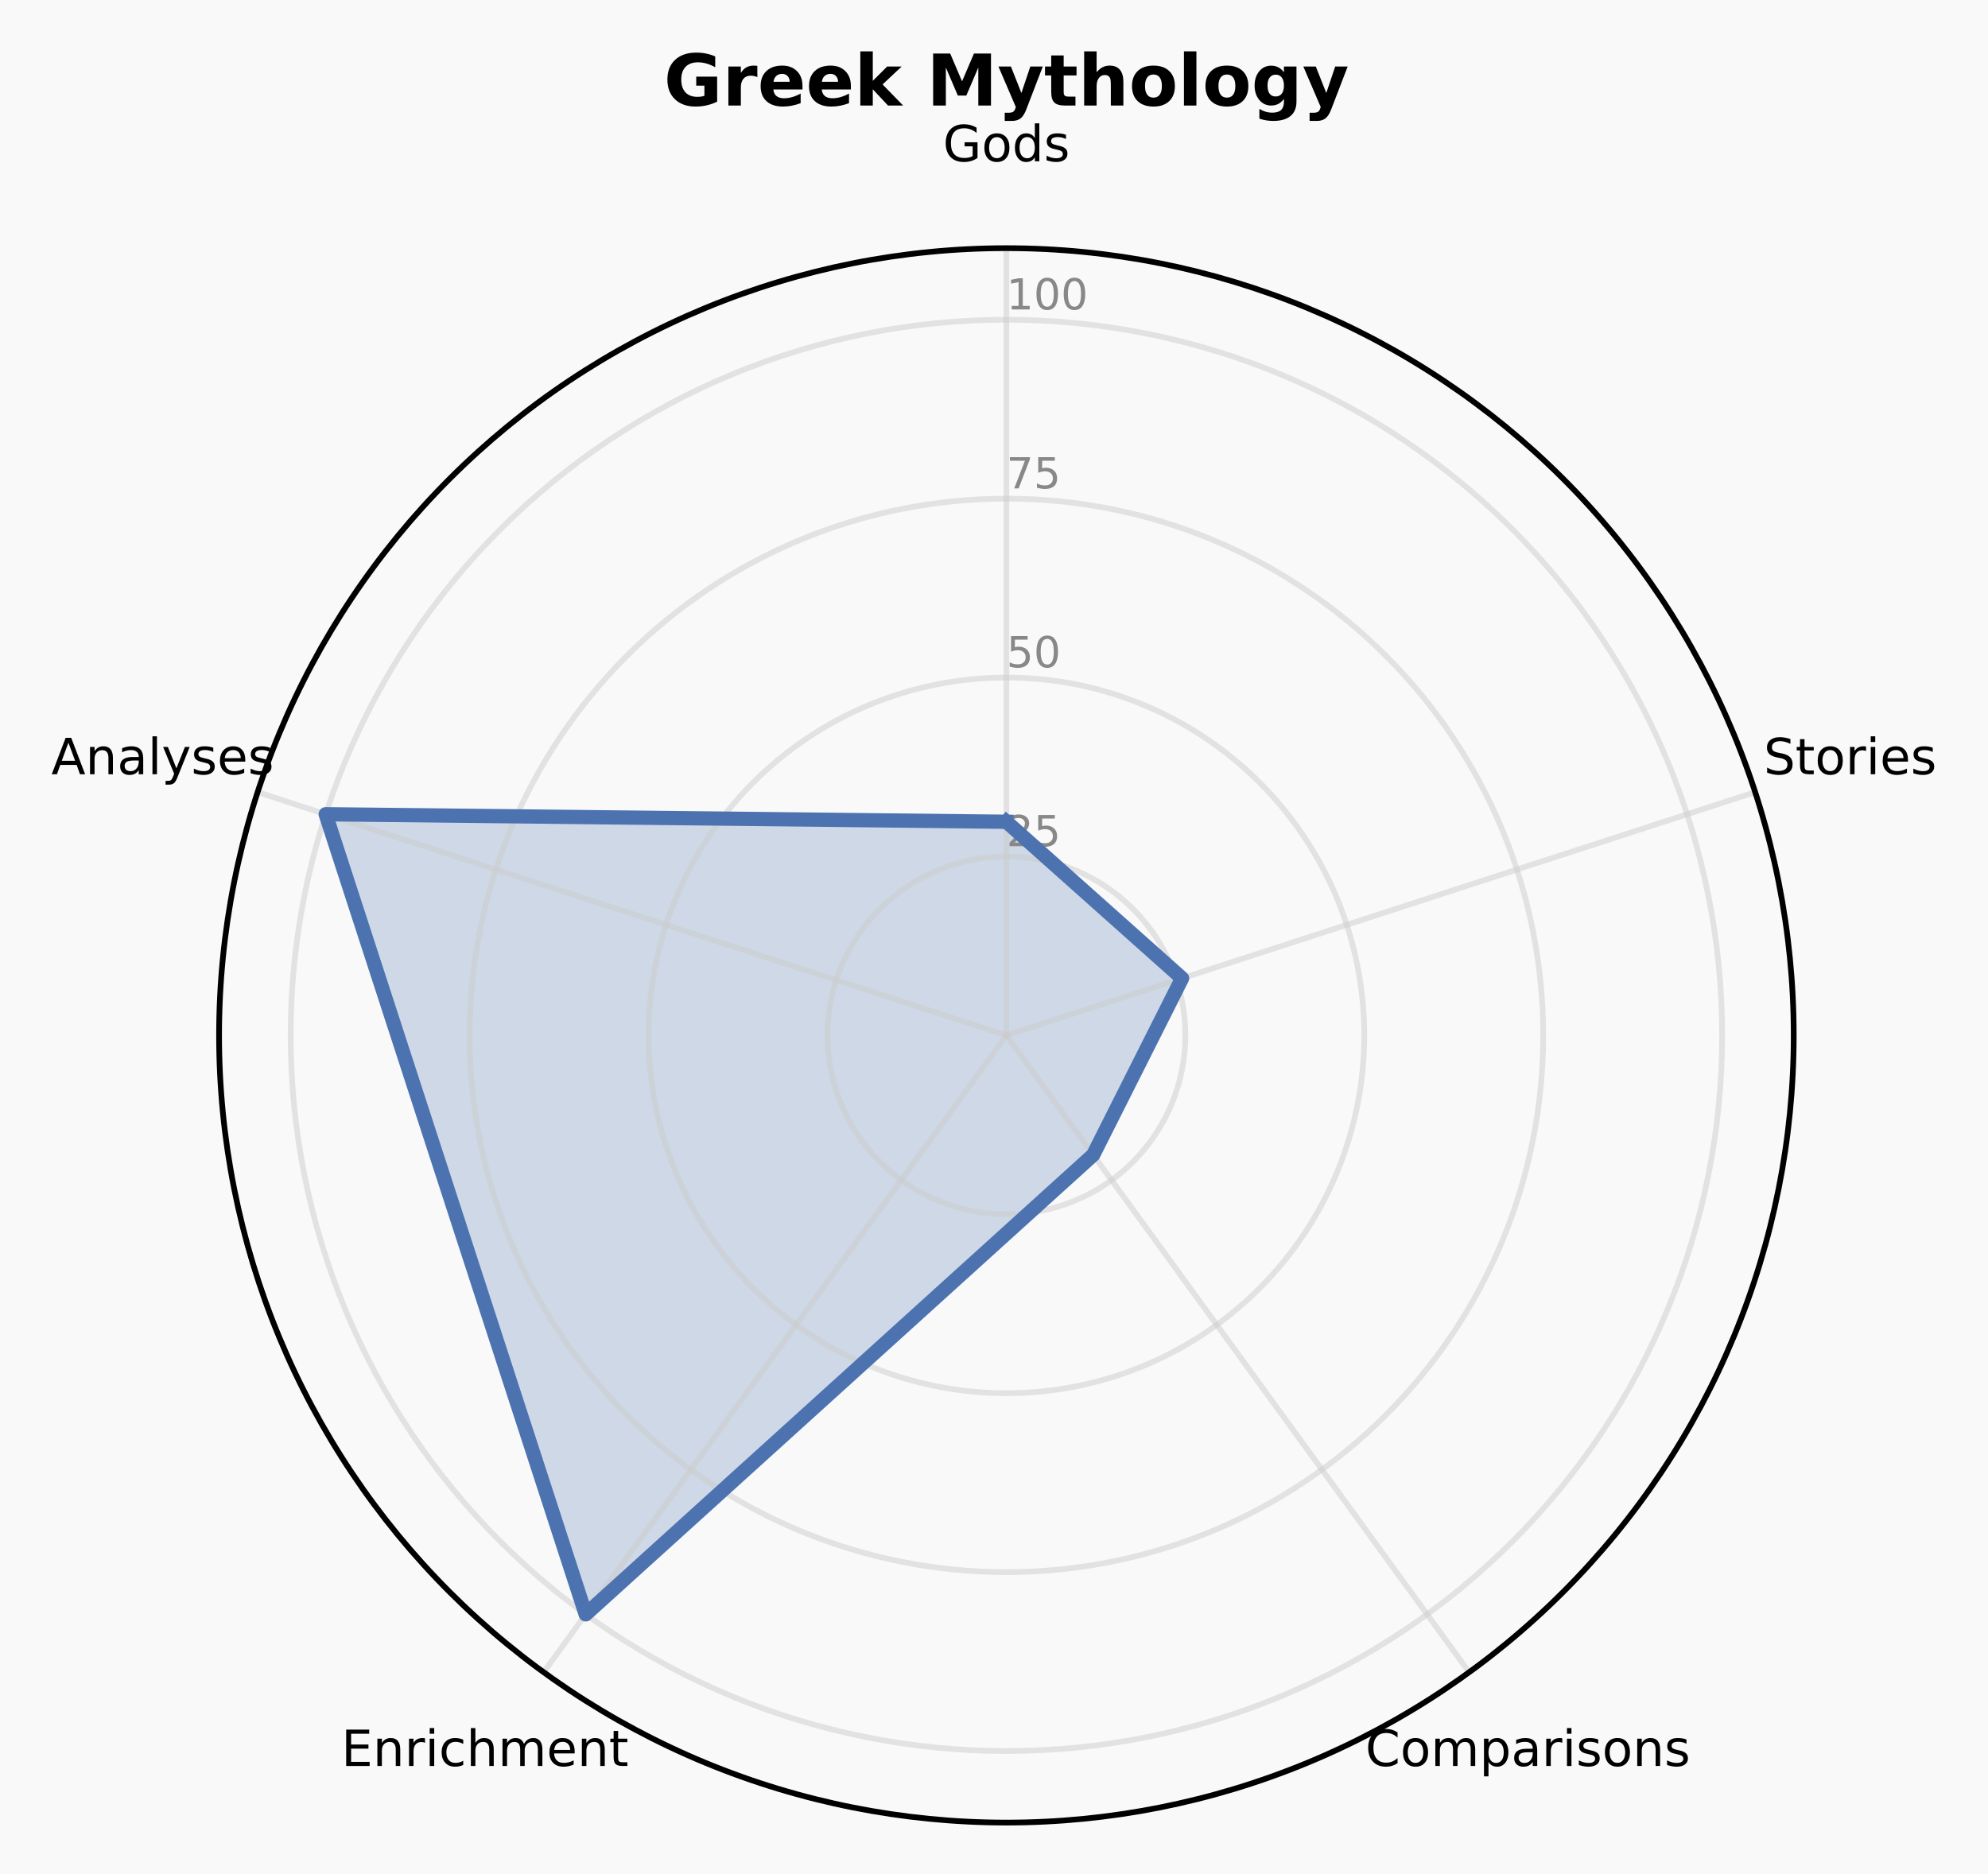
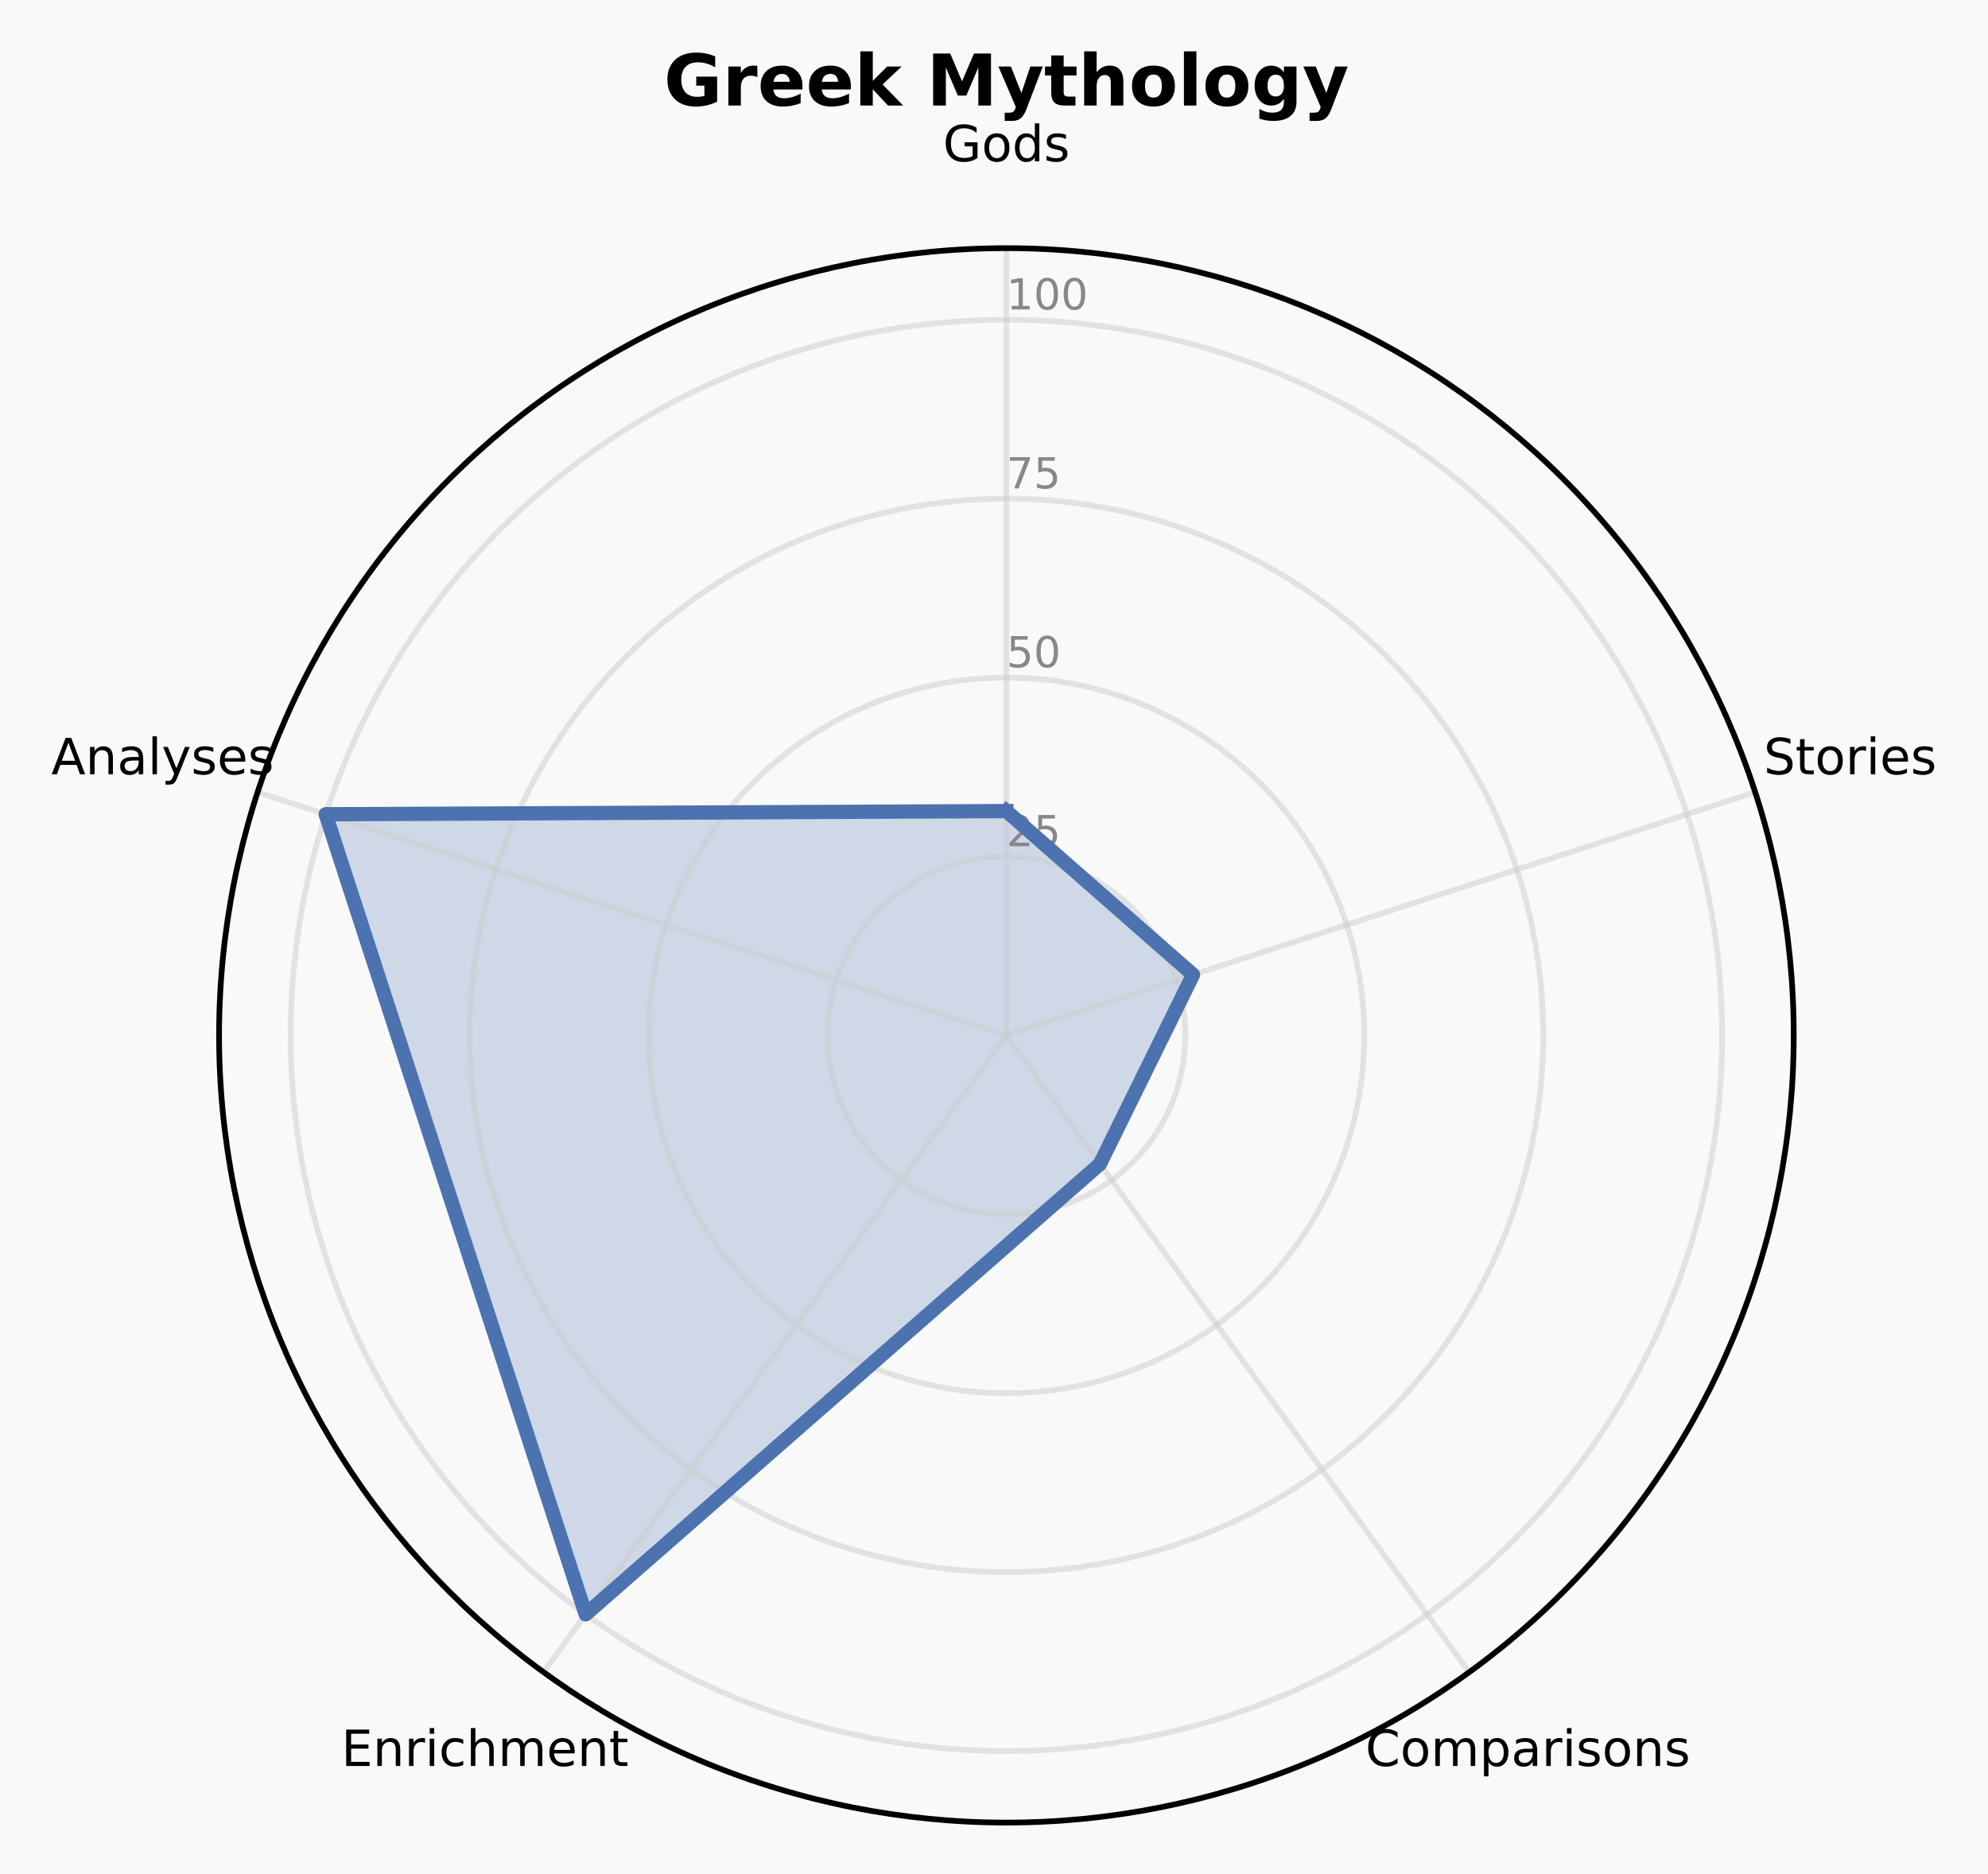
<svg xmlns="http://www.w3.org/2000/svg" xmlns:xlink="http://www.w3.org/1999/xlink" width="278.709pt" height="262.758pt" viewBox="0 0 278.709 262.758" version="1.1">
  <defs>
    <style type="text/css">*{stroke-linejoin: round; stroke-linecap: butt}</style>
  </defs>
  <g id="figure_1">
    <g id="patch_1">
      <path d="M 0 262.758  L 278.709 262.758  L 278.709 0  L 0 0  z " style="fill: #f9f9f9" />
    </g>
    <g id="axes_1">
      <g id="patch_2">
        <path d="M 251.473 145.178  C 251.473 130.683 248.618 116.329 243.071 102.938  C 237.524 89.546 229.393 77.377 219.143 67.128  C 208.894 56.878 196.725 48.748 183.334 43.201  C 169.942 37.654 155.588 34.798 141.093 34.798  C 126.598 34.798 112.244 37.654 98.853 43.201  C 85.461 48.748 73.293 56.878 63.043 67.128  C 52.794 77.377 44.663 89.546 39.116 102.938  C 33.569 116.329 30.714 130.683 30.714 145.178  C 30.714 159.673 33.569 174.027 39.116 187.418  C 44.663 200.81 52.794 212.979 63.043 223.228  C 73.293 233.478 85.461 241.609 98.853 247.155  C 112.244 252.702 126.598 255.558 141.093 255.558  C 155.588 255.558 169.942 252.702 183.334 247.155  C 196.725 241.609 208.894 233.478 219.143 223.228  C 229.393 212.979 237.524 200.81 243.071 187.418  C 248.618 174.027 251.473 159.673 251.473 145.178  M 141.093 145.178  C 141.093 145.178 141.093 145.178 141.093 145.178  C 141.093 145.178 141.093 145.178 141.093 145.178  C 141.093 145.178 141.093 145.178 141.093 145.178  C 141.093 145.178 141.093 145.178 141.093 145.178  C 141.093 145.178 141.093 145.178 141.093 145.178  C 141.093 145.178 141.093 145.178 141.093 145.178  C 141.093 145.178 141.093 145.178 141.093 145.178  C 141.093 145.178 141.093 145.178 141.093 145.178  C 141.093 145.178 141.093 145.178 141.093 145.178  C 141.093 145.178 141.093 145.178 141.093 145.178  C 141.093 145.178 141.093 145.178 141.093 145.178  C 141.093 145.178 141.093 145.178 141.093 145.178  C 141.093 145.178 141.093 145.178 141.093 145.178  C 141.093 145.178 141.093 145.178 141.093 145.178  C 141.093 145.178 141.093 145.178 141.093 145.178  C 141.093 145.178 141.093 145.178 141.093 145.178  z " style="fill: #f9f9f9" />
      </g>
      <g id="patch_3">
-         <path d="M 141.093 115.224  L 165.721 137.176  L 153.264 161.93  L 82.112 226.359  L 45.659 114.17  z " clip-path="url(#p1b3e46c9dd)" style="fill: #4c72b0; opacity: 0.25; stroke: #4c72b0; stroke-linejoin: miter" />
+         <path d="M 141.093 113.727  L 167.261 136.676  L 154.2 163.218  L 82.112 226.359  L 45.659 114.17  z " clip-path="url(#p023ddffcb6)" style="fill: #4c72b0; opacity: 0.25; stroke: #4c72b0; stroke-linejoin: miter" />
      </g>
      <g id="matplotlib.axis_1">
        <g id="xtick_1">
          <g id="line2d_1">
-             <path d="M 141.093 145.178  L 141.093 34.798  " clip-path="url(#p1b3e46c9dd)" style="fill: none; stroke: #cccccc; stroke-opacity: 0.5; stroke-width: 0.8; stroke-linecap: square" />
+             <path d="M 141.093 145.178  L 141.093 34.798  " clip-path="url(#p023ddffcb6)" style="fill: none; stroke: #cccccc; stroke-opacity: 0.5; stroke-width: 0.8; stroke-linecap: square" />
          </g>
          <g id="text_1">
            <g transform="translate(132.1945 22.61707) scale(0.07 -0.07)">
              <defs>
                <path id="DejaVuSans-2a" d="M 3809 666  L 3809 1919  L 2778 1919  L 2778 2438  L 4434 2438  L 4434 434  Q 4069 175 3628 42  Q 3188 -91 2688 -91  Q 1594 -91 976 548  Q 359 1188 359 2328  Q 359 3472 976 4111  Q 1594 4750 2688 4750  Q 3144 4750 3555 4637  Q 3966 4525 4313 4306  L 4313 3634  Q 3963 3931 3569 4081  Q 3175 4231 2741 4231  Q 1884 4231 1454 3753  Q 1025 3275 1025 2328  Q 1025 1384 1454 906  Q 1884 428 2741 428  Q 3075 428 3337 486  Q 3600 544 3809 666  z " transform="scale(0.015625)" />
                <path id="DejaVuSans-52" d="M 1959 3097  Q 1497 3097 1228 2736  Q 959 2375 959 1747  Q 959 1119 1226 758  Q 1494 397 1959 397  Q 2419 397 2687 759  Q 2956 1122 2956 1747  Q 2956 2369 2687 2733  Q 2419 3097 1959 3097  z M 1959 3584  Q 2709 3584 3137 3096  Q 3566 2609 3566 1747  Q 3566 888 3137 398  Q 2709 -91 1959 -91  Q 1206 -91 779 398  Q 353 888 353 1747  Q 353 2609 779 3096  Q 1206 3584 1959 3584  z " transform="scale(0.015625)" />
                <path id="DejaVuSans-47" d="M 2906 2969  L 2906 4863  L 3481 4863  L 3481 0  L 2906 0  L 2906 525  Q 2725 213 2448 61  Q 2172 -91 1784 -91  Q 1150 -91 751 415  Q 353 922 353 1747  Q 353 2572 751 3078  Q 1150 3584 1784 3584  Q 2172 3584 2448 3432  Q 2725 3281 2906 2969  z M 947 1747  Q 947 1113 1208 752  Q 1469 391 1925 391  Q 2381 391 2643 752  Q 2906 1113 2906 1747  Q 2906 2381 2643 2742  Q 2381 3103 1925 3103  Q 1469 3103 1208 2742  Q 947 2381 947 1747  z " transform="scale(0.015625)" />
                <path id="DejaVuSans-56" d="M 2834 3397  L 2834 2853  Q 2591 2978 2328 3040  Q 2066 3103 1784 3103  Q 1356 3103 1142 2972  Q 928 2841 928 2578  Q 928 2378 1081 2264  Q 1234 2150 1697 2047  L 1894 2003  Q 2506 1872 2764 1633  Q 3022 1394 3022 966  Q 3022 478 2636 193  Q 2250 -91 1575 -91  Q 1294 -91 989 -36  Q 684 19 347 128  L 347 722  Q 666 556 975 473  Q 1284 391 1588 391  Q 1994 391 2212 530  Q 2431 669 2431 922  Q 2431 1156 2273 1281  Q 2116 1406 1581 1522  L 1381 1569  Q 847 1681 609 1914  Q 372 2147 372 2553  Q 372 3047 722 3315  Q 1072 3584 1716 3584  Q 2034 3584 2315 3537  Q 2597 3491 2834 3397  z " transform="scale(0.015625)" />
              </defs>
              <use xlink:href="#DejaVuSans-2a" />
              <use xlink:href="#DejaVuSans-52" transform="translate(77.48438 0)" />
              <use xlink:href="#DejaVuSans-47" transform="translate(138.6719 0)" />
              <use xlink:href="#DejaVuSans-56" transform="translate(202.1562 0)" />
            </g>
          </g>
        </g>
        <g id="xtick_2">
          <g id="line2d_2">
-             <path d="M 141.093 145.178  L 246.07 111.069  " clip-path="url(#p1b3e46c9dd)" style="fill: none; stroke: #cccccc; stroke-opacity: 0.5; stroke-width: 0.8; stroke-linecap: square" />
+             <path d="M 141.093 145.178  L 246.07 111.069  " clip-path="url(#p023ddffcb6)" style="fill: none; stroke: #cccccc; stroke-opacity: 0.5; stroke-width: 0.8; stroke-linecap: square" />
          </g>
          <g id="text_2">
            <g transform="translate(247.2616 108.5613) scale(0.07 -0.07)">
              <defs>
                <path id="DejaVuSans-36" d="M 3425 4513  L 3425 3897  Q 3066 4069 2747 4153  Q 2428 4238 2131 4238  Q 1616 4238 1336 4038  Q 1056 3838 1056 3469  Q 1056 3159 1242 3001  Q 1428 2844 1947 2747  L 2328 2669  Q 3034 2534 3370 2195  Q 3706 1856 3706 1288  Q 3706 609 3251 259  Q 2797 -91 1919 -91  Q 1588 -91 1214 -16  Q 841 59 441 206  L 441 856  Q 825 641 1194 531  Q 1563 422 1919 422  Q 2459 422 2753 634  Q 3047 847 3047 1241  Q 3047 1584 2836 1778  Q 2625 1972 2144 2069  L 1759 2144  Q 1053 2284 737 2584  Q 422 2884 422 3419  Q 422 4038 858 4394  Q 1294 4750 2059 4750  Q 2388 4750 2728 4690  Q 3069 4631 3425 4513  z " transform="scale(0.015625)" />
                <path id="DejaVuSans-57" d="M 1172 4494  L 1172 3500  L 2356 3500  L 2356 3053  L 1172 3053  L 1172 1153  Q 1172 725 1289 603  Q 1406 481 1766 481  L 2356 481  L 2356 0  L 1766 0  Q 1100 0 847 248  Q 594 497 594 1153  L 594 3053  L 172 3053  L 172 3500  L 594 3500  L 594 4494  L 1172 4494  z " transform="scale(0.015625)" />
                <path id="DejaVuSans-55" d="M 2631 2963  Q 2534 3019 2420 3045  Q 2306 3072 2169 3072  Q 1681 3072 1420 2755  Q 1159 2438 1159 1844  L 1159 0  L 581 0  L 581 3500  L 1159 3500  L 1159 2956  Q 1341 3275 1631 3429  Q 1922 3584 2338 3584  Q 2397 3584 2469 3576  Q 2541 3569 2628 3553  L 2631 2963  z " transform="scale(0.015625)" />
                <path id="DejaVuSans-4c" d="M 603 3500  L 1178 3500  L 1178 0  L 603 0  L 603 3500  z M 603 4863  L 1178 4863  L 1178 4134  L 603 4134  L 603 4863  z " transform="scale(0.015625)" />
                <path id="DejaVuSans-48" d="M 3597 1894  L 3597 1613  L 953 1613  Q 991 1019 1311 708  Q 1631 397 2203 397  Q 2534 397 2845 478  Q 3156 559 3463 722  L 3463 178  Q 3153 47 2828 -22  Q 2503 -91 2169 -91  Q 1331 -91 842 396  Q 353 884 353 1716  Q 353 2575 817 3079  Q 1281 3584 2069 3584  Q 2775 3584 3186 3129  Q 3597 2675 3597 1894  z M 3022 2063  Q 3016 2534 2758 2815  Q 2500 3097 2075 3097  Q 1594 3097 1305 2825  Q 1016 2553 972 2059  L 3022 2063  z " transform="scale(0.015625)" />
              </defs>
              <use xlink:href="#DejaVuSans-36" />
              <use xlink:href="#DejaVuSans-57" transform="translate(63.48438 0)" />
              <use xlink:href="#DejaVuSans-52" transform="translate(102.6875 0)" />
              <use xlink:href="#DejaVuSans-55" transform="translate(163.875 0)" />
              <use xlink:href="#DejaVuSans-4c" transform="translate(204.9844 0)" />
              <use xlink:href="#DejaVuSans-48" transform="translate(232.7656 0)" />
              <use xlink:href="#DejaVuSans-56" transform="translate(294.2969 0)" />
            </g>
          </g>
        </g>
        <g id="xtick_3">
          <g id="line2d_3">
-             <path d="M 141.093 145.178  L 205.973 234.477  " clip-path="url(#p1b3e46c9dd)" style="fill: none; stroke: #cccccc; stroke-opacity: 0.5; stroke-width: 0.8; stroke-linecap: square" />
+             <path d="M 141.093 145.178  L 205.973 234.477  " clip-path="url(#p023ddffcb6)" style="fill: none; stroke: #cccccc; stroke-opacity: 0.5; stroke-width: 0.8; stroke-linecap: square" />
          </g>
          <g id="text_3">
            <g transform="translate(191.4228 247.6219) scale(0.07 -0.07)">
              <defs>
                <path id="DejaVuSans-26" d="M 4122 4306  L 4122 3641  Q 3803 3938 3442 4084  Q 3081 4231 2675 4231  Q 1875 4231 1450 3742  Q 1025 3253 1025 2328  Q 1025 1406 1450 917  Q 1875 428 2675 428  Q 3081 428 3442 575  Q 3803 722 4122 1019  L 4122 359  Q 3791 134 3420 21  Q 3050 -91 2638 -91  Q 1578 -91 968 557  Q 359 1206 359 2328  Q 359 3453 968 4101  Q 1578 4750 2638 4750  Q 3056 4750 3426 4639  Q 3797 4528 4122 4306  z " transform="scale(0.015625)" />
                <path id="DejaVuSans-50" d="M 3328 2828  Q 3544 3216 3844 3400  Q 4144 3584 4550 3584  Q 5097 3584 5394 3201  Q 5691 2819 5691 2113  L 5691 0  L 5113 0  L 5113 2094  Q 5113 2597 4934 2840  Q 4756 3084 4391 3084  Q 3944 3084 3684 2787  Q 3425 2491 3425 1978  L 3425 0  L 2847 0  L 2847 2094  Q 2847 2600 2669 2842  Q 2491 3084 2119 3084  Q 1678 3084 1418 2786  Q 1159 2488 1159 1978  L 1159 0  L 581 0  L 581 3500  L 1159 3500  L 1159 2956  Q 1356 3278 1631 3431  Q 1906 3584 2284 3584  Q 2666 3584 2933 3390  Q 3200 3197 3328 2828  z " transform="scale(0.015625)" />
                <path id="DejaVuSans-53" d="M 1159 525  L 1159 -1331  L 581 -1331  L 581 3500  L 1159 3500  L 1159 2969  Q 1341 3281 1617 3432  Q 1894 3584 2278 3584  Q 2916 3584 3314 3078  Q 3713 2572 3713 1747  Q 3713 922 3314 415  Q 2916 -91 2278 -91  Q 1894 -91 1617 61  Q 1341 213 1159 525  z M 3116 1747  Q 3116 2381 2855 2742  Q 2594 3103 2138 3103  Q 1681 3103 1420 2742  Q 1159 2381 1159 1747  Q 1159 1113 1420 752  Q 1681 391 2138 391  Q 2594 391 2855 752  Q 3116 1113 3116 1747  z " transform="scale(0.015625)" />
                <path id="DejaVuSans-44" d="M 2194 1759  Q 1497 1759 1228 1600  Q 959 1441 959 1056  Q 959 750 1161 570  Q 1363 391 1709 391  Q 2188 391 2477 730  Q 2766 1069 2766 1631  L 2766 1759  L 2194 1759  z M 3341 1997  L 3341 0  L 2766 0  L 2766 531  Q 2569 213 2275 61  Q 1981 -91 1556 -91  Q 1019 -91 701 211  Q 384 513 384 1019  Q 384 1609 779 1909  Q 1175 2209 1959 2209  L 2766 2209  L 2766 2266  Q 2766 2663 2505 2880  Q 2244 3097 1772 3097  Q 1472 3097 1187 3025  Q 903 2953 641 2809  L 641 3341  Q 956 3463 1253 3523  Q 1550 3584 1831 3584  Q 2591 3584 2966 3190  Q 3341 2797 3341 1997  z " transform="scale(0.015625)" />
                <path id="DejaVuSans-51" d="M 3513 2113  L 3513 0  L 2938 0  L 2938 2094  Q 2938 2591 2744 2837  Q 2550 3084 2163 3084  Q 1697 3084 1428 2787  Q 1159 2491 1159 1978  L 1159 0  L 581 0  L 581 3500  L 1159 3500  L 1159 2956  Q 1366 3272 1645 3428  Q 1925 3584 2291 3584  Q 2894 3584 3203 3211  Q 3513 2838 3513 2113  z " transform="scale(0.015625)" />
              </defs>
              <use xlink:href="#DejaVuSans-26" />
              <use xlink:href="#DejaVuSans-52" transform="translate(69.82812 0)" />
              <use xlink:href="#DejaVuSans-50" transform="translate(131.0156 0)" />
              <use xlink:href="#DejaVuSans-53" transform="translate(228.4219 0)" />
              <use xlink:href="#DejaVuSans-44" transform="translate(291.9062 0)" />
              <use xlink:href="#DejaVuSans-55" transform="translate(353.1875 0)" />
              <use xlink:href="#DejaVuSans-4c" transform="translate(394.2969 0)" />
              <use xlink:href="#DejaVuSans-56" transform="translate(422.0781 0)" />
              <use xlink:href="#DejaVuSans-52" transform="translate(474.1719 0)" />
              <use xlink:href="#DejaVuSans-51" transform="translate(535.3594 0)" />
              <use xlink:href="#DejaVuSans-56" transform="translate(598.7344 0)" />
            </g>
          </g>
        </g>
        <g id="xtick_4">
          <g id="line2d_4">
-             <path d="M 141.093 145.178  L 76.214 234.477  " clip-path="url(#p1b3e46c9dd)" style="fill: none; stroke: #cccccc; stroke-opacity: 0.5; stroke-width: 0.8; stroke-linecap: square" />
+             <path d="M 141.093 145.178  L 76.214 234.477  " clip-path="url(#p023ddffcb6)" style="fill: none; stroke: #cccccc; stroke-opacity: 0.5; stroke-width: 0.8; stroke-linecap: square" />
          </g>
          <g id="text_4">
            <g transform="translate(47.8483 247.6219) scale(0.07 -0.07)">
              <defs>
                <path id="DejaVuSans-28" d="M 628 4666  L 3578 4666  L 3578 4134  L 1259 4134  L 1259 2753  L 3481 2753  L 3481 2222  L 1259 2222  L 1259 531  L 3634 531  L 3634 0  L 628 0  L 628 4666  z " transform="scale(0.015625)" />
                <path id="DejaVuSans-46" d="M 3122 3366  L 3122 2828  Q 2878 2963 2633 3030  Q 2388 3097 2138 3097  Q 1578 3097 1268 2742  Q 959 2388 959 1747  Q 959 1106 1268 751  Q 1578 397 2138 397  Q 2388 397 2633 464  Q 2878 531 3122 666  L 3122 134  Q 2881 22 2623 -34  Q 2366 -91 2075 -91  Q 1284 -91 818 406  Q 353 903 353 1747  Q 353 2603 823 3093  Q 1294 3584 2113 3584  Q 2378 3584 2631 3529  Q 2884 3475 3122 3366  z " transform="scale(0.015625)" />
                <path id="DejaVuSans-4b" d="M 3513 2113  L 3513 0  L 2938 0  L 2938 2094  Q 2938 2591 2744 2837  Q 2550 3084 2163 3084  Q 1697 3084 1428 2787  Q 1159 2491 1159 1978  L 1159 0  L 581 0  L 581 4863  L 1159 4863  L 1159 2956  Q 1366 3272 1645 3428  Q 1925 3584 2291 3584  Q 2894 3584 3203 3211  Q 3513 2838 3513 2113  z " transform="scale(0.015625)" />
              </defs>
              <use xlink:href="#DejaVuSans-28" />
              <use xlink:href="#DejaVuSans-51" transform="translate(63.1875 0)" />
              <use xlink:href="#DejaVuSans-55" transform="translate(126.5625 0)" />
              <use xlink:href="#DejaVuSans-4c" transform="translate(167.6719 0)" />
              <use xlink:href="#DejaVuSans-46" transform="translate(195.4531 0)" />
              <use xlink:href="#DejaVuSans-4b" transform="translate(250.4375 0)" />
              <use xlink:href="#DejaVuSans-50" transform="translate(313.8125 0)" />
              <use xlink:href="#DejaVuSans-48" transform="translate(411.2188 0)" />
              <use xlink:href="#DejaVuSans-51" transform="translate(472.75 0)" />
              <use xlink:href="#DejaVuSans-57" transform="translate(536.125 0)" />
            </g>
          </g>
        </g>
        <g id="xtick_5">
          <g id="line2d_5">
-             <path d="M 141.093 145.178  L 36.116 111.069  " clip-path="url(#p1b3e46c9dd)" style="fill: none; stroke: #cccccc; stroke-opacity: 0.5; stroke-width: 0.8; stroke-linecap: square" />
+             <path d="M 141.093 145.178  L 36.116 111.069  " clip-path="url(#p023ddffcb6)" style="fill: none; stroke: #cccccc; stroke-opacity: 0.5; stroke-width: 0.8; stroke-linecap: square" />
          </g>
          <g id="text_5">
            <g transform="translate(7.2 108.5613) scale(0.07 -0.07)">
              <defs>
                <path id="DejaVuSans-24" d="M 2188 4044  L 1331 1722  L 3047 1722  L 2188 4044  z M 1831 4666  L 2547 4666  L 4325 0  L 3669 0  L 3244 1197  L 1141 1197  L 716 0  L 50 0  L 1831 4666  z " transform="scale(0.015625)" />
                <path id="DejaVuSans-4f" d="M 603 4863  L 1178 4863  L 1178 0  L 603 0  L 603 4863  z " transform="scale(0.015625)" />
                <path id="DejaVuSans-5c" d="M 2059 -325  Q 1816 -950 1584 -1140  Q 1353 -1331 966 -1331  L 506 -1331  L 506 -850  L 844 -850  Q 1081 -850 1212 -737  Q 1344 -625 1503 -206  L 1606 56  L 191 3500  L 800 3500  L 1894 763  L 2988 3500  L 3597 3500  L 2059 -325  z " transform="scale(0.015625)" />
              </defs>
              <use xlink:href="#DejaVuSans-24" />
              <use xlink:href="#DejaVuSans-51" transform="translate(68.40625 0)" />
              <use xlink:href="#DejaVuSans-44" transform="translate(131.7812 0)" />
              <use xlink:href="#DejaVuSans-4f" transform="translate(193.0625 0)" />
              <use xlink:href="#DejaVuSans-5c" transform="translate(220.8438 0)" />
              <use xlink:href="#DejaVuSans-56" transform="translate(280.0312 0)" />
              <use xlink:href="#DejaVuSans-48" transform="translate(332.125 0)" />
              <use xlink:href="#DejaVuSans-56" transform="translate(393.6562 0)" />
            </g>
          </g>
        </g>
      </g>
      <g id="matplotlib.axis_2">
        <g id="ytick_1">
          <g id="line2d_6">
-             <path d="M 141.093 120.092  C 144.388 120.092 147.65 120.741 150.693 122.001  C 153.737 123.262 156.503 125.11 158.832 127.439  C 161.161 129.769 163.009 132.534 164.27 135.578  C 165.531 138.621 166.18 141.884 166.18 145.178  C 166.18 148.472 165.531 151.735 164.27 154.778  C 163.009 157.822 161.161 160.587 158.832 162.917  C 156.503 165.246 153.737 167.094 150.693 168.355  C 147.65 169.615 144.388 170.264 141.093 170.264  C 137.799 170.264 134.537 169.615 131.493 168.355  C 128.45 167.094 125.684 165.246 123.355 162.917  C 121.025 160.587 119.177 157.822 117.917 154.778  C 116.656 151.735 116.007 148.472 116.007 145.178  C 116.007 141.884 116.656 138.621 117.917 135.578  C 119.177 132.534 121.025 129.769 123.355 127.439  C 125.684 125.11 128.45 123.262 131.493 122.001  C 134.537 120.741 137.799 120.092 141.093 120.092  " clip-path="url(#p1b3e46c9dd)" style="fill: none; stroke: #cccccc; stroke-opacity: 0.5; stroke-width: 0.8; stroke-linecap: square" />
+             <path d="M 141.093 120.092  C 144.388 120.092 147.65 120.741 150.693 122.001  C 153.737 123.262 156.503 125.11 158.832 127.439  C 161.161 129.769 163.009 132.534 164.27 135.578  C 165.531 138.621 166.18 141.884 166.18 145.178  C 166.18 148.472 165.531 151.735 164.27 154.778  C 163.009 157.822 161.161 160.587 158.832 162.917  C 156.503 165.246 153.737 167.094 150.693 168.355  C 147.65 169.615 144.388 170.264 141.093 170.264  C 137.799 170.264 134.537 169.615 131.493 168.355  C 128.45 167.094 125.684 165.246 123.355 162.917  C 121.025 160.587 119.177 157.822 117.917 154.778  C 116.656 151.735 116.007 148.472 116.007 145.178  C 116.007 141.884 116.656 138.621 117.917 135.578  C 119.177 132.534 121.025 129.769 123.355 127.439  C 125.684 125.11 128.45 123.262 131.493 122.001  C 134.537 120.741 137.799 120.092 141.093 120.092  " clip-path="url(#p023ddffcb6)" style="fill: none; stroke: #cccccc; stroke-opacity: 0.5; stroke-width: 0.8; stroke-linecap: square" />
          </g>
          <g id="text_6">
            <g style="fill: #888888" transform="translate(141.0933 118.6504) scale(0.06 -0.06)">
              <defs>
                <path id="DejaVuSans-15" d="M 1228 531  L 3431 531  L 3431 0  L 469 0  L 469 531  Q 828 903 1448 1529  Q 2069 2156 2228 2338  Q 2531 2678 2651 2914  Q 2772 3150 2772 3378  Q 2772 3750 2511 3984  Q 2250 4219 1831 4219  Q 1534 4219 1204 4116  Q 875 4013 500 3803  L 500 4441  Q 881 4594 1212 4672  Q 1544 4750 1819 4750  Q 2544 4750 2975 4387  Q 3406 4025 3406 3419  Q 3406 3131 3298 2873  Q 3191 2616 2906 2266  Q 2828 2175 2409 1742  Q 1991 1309 1228 531  z " transform="scale(0.015625)" />
                <path id="DejaVuSans-18" d="M 691 4666  L 3169 4666  L 3169 4134  L 1269 4134  L 1269 2991  Q 1406 3038 1543 3061  Q 1681 3084 1819 3084  Q 2600 3084 3056 2656  Q 3513 2228 3513 1497  Q 3513 744 3044 326  Q 2575 -91 1722 -91  Q 1428 -91 1123 -41  Q 819 9 494 109  L 494 744  Q 775 591 1075 516  Q 1375 441 1709 441  Q 2250 441 2565 725  Q 2881 1009 2881 1497  Q 2881 1984 2565 2268  Q 2250 2553 1709 2553  Q 1456 2553 1204 2497  Q 953 2441 691 2322  L 691 4666  z " transform="scale(0.015625)" />
              </defs>
              <use xlink:href="#DejaVuSans-15" />
              <use xlink:href="#DejaVuSans-18" transform="translate(63.625 0)" />
            </g>
          </g>
        </g>
        <g id="ytick_2">
          <g id="line2d_7">
-             <path d="M 141.093 95.005  C 147.682 95.005 154.206 96.303 160.293 98.825  C 166.381 101.346 171.912 105.042 176.571 109.701  C 181.229 114.36 184.925 119.891 187.447 125.978  C 189.968 132.065 191.266 138.589 191.266 145.178  C 191.266 151.767 189.968 158.291 187.447 164.378  C 184.925 170.465 181.229 175.997 176.571 180.655  C 171.912 185.314 166.381 189.01 160.293 191.531  C 154.206 194.053 147.682 195.351 141.093 195.351  C 134.505 195.351 127.98 194.053 121.893 191.531  C 115.806 189.01 110.275 185.314 105.616 180.655  C 100.957 175.997 97.261 170.465 94.74 164.378  C 92.219 158.291 90.921 151.767 90.921 145.178  C 90.921 138.589 92.219 132.065 94.74 125.978  C 97.261 119.891 100.957 114.36 105.616 109.701  C 110.275 105.042 115.806 101.346 121.893 98.825  C 127.98 96.303 134.505 95.005 141.093 95.005  " clip-path="url(#p1b3e46c9dd)" style="fill: none; stroke: #cccccc; stroke-opacity: 0.5; stroke-width: 0.8; stroke-linecap: square" />
+             <path d="M 141.093 95.005  C 147.682 95.005 154.206 96.303 160.293 98.825  C 166.381 101.346 171.912 105.042 176.571 109.701  C 181.229 114.36 184.925 119.891 187.447 125.978  C 189.968 132.065 191.266 138.589 191.266 145.178  C 191.266 151.767 189.968 158.291 187.447 164.378  C 184.925 170.465 181.229 175.997 176.571 180.655  C 171.912 185.314 166.381 189.01 160.293 191.531  C 154.206 194.053 147.682 195.351 141.093 195.351  C 134.505 195.351 127.98 194.053 121.893 191.531  C 115.806 189.01 110.275 185.314 105.616 180.655  C 100.957 175.997 97.261 170.465 94.74 164.378  C 92.219 158.291 90.921 151.767 90.921 145.178  C 90.921 138.589 92.219 132.065 94.74 125.978  C 97.261 119.891 100.957 114.36 105.616 109.701  C 110.275 105.042 115.806 101.346 121.893 98.825  C 127.98 96.303 134.505 95.005 141.093 95.005  " clip-path="url(#p023ddffcb6)" style="fill: none; stroke: #cccccc; stroke-opacity: 0.5; stroke-width: 0.8; stroke-linecap: square" />
          </g>
          <g id="text_7">
            <g style="fill: #888888" transform="translate(141.0933 93.56408) scale(0.06 -0.06)">
              <defs>
                <path id="DejaVuSans-13" d="M 2034 4250  Q 1547 4250 1301 3770  Q 1056 3291 1056 2328  Q 1056 1369 1301 889  Q 1547 409 2034 409  Q 2525 409 2770 889  Q 3016 1369 3016 2328  Q 3016 3291 2770 3770  Q 2525 4250 2034 4250  z M 2034 4750  Q 2819 4750 3233 4129  Q 3647 3509 3647 2328  Q 3647 1150 3233 529  Q 2819 -91 2034 -91  Q 1250 -91 836 529  Q 422 1150 422 2328  Q 422 3509 836 4129  Q 1250 4750 2034 4750  z " transform="scale(0.015625)" />
              </defs>
              <use xlink:href="#DejaVuSans-18" />
              <use xlink:href="#DejaVuSans-13" transform="translate(63.625 0)" />
            </g>
          </g>
        </g>
        <g id="ytick_3">
          <g id="line2d_8">
-             <path d="M 141.093 69.919  C 150.976 69.919 160.763 71.866 169.894 75.648  C 179.024 79.43 187.321 84.974 194.309 91.962  C 201.298 98.95 206.841 107.247 210.623 116.378  C 214.405 125.508 216.352 135.295 216.352 145.178  C 216.352 155.061 214.405 164.848 210.623 173.978  C 206.841 183.109 201.298 191.406 194.309 198.394  C 187.321 205.382 179.024 210.926 169.894 214.708  C 160.763 218.49 150.976 220.437 141.093 220.437  C 131.21 220.437 121.424 218.49 112.293 214.708  C 103.162 210.926 94.866 205.382 87.877 198.394  C 80.889 191.406 75.345 183.109 71.563 173.978  C 67.781 164.848 65.834 155.061 65.834 145.178  C 65.834 135.295 67.781 125.508 71.563 116.378  C 75.345 107.247 80.889 98.95 87.877 91.962  C 94.866 84.974 103.162 79.43 112.293 75.648  C 121.424 71.866 131.21 69.919 141.093 69.919  " clip-path="url(#p1b3e46c9dd)" style="fill: none; stroke: #cccccc; stroke-opacity: 0.5; stroke-width: 0.8; stroke-linecap: square" />
+             <path d="M 141.093 69.919  C 150.976 69.919 160.763 71.866 169.894 75.648  C 179.024 79.43 187.321 84.974 194.309 91.962  C 201.298 98.95 206.841 107.247 210.623 116.378  C 214.405 125.508 216.352 135.295 216.352 145.178  C 216.352 155.061 214.405 164.848 210.623 173.978  C 206.841 183.109 201.298 191.406 194.309 198.394  C 187.321 205.382 179.024 210.926 169.894 214.708  C 160.763 218.49 150.976 220.437 141.093 220.437  C 131.21 220.437 121.424 218.49 112.293 214.708  C 103.162 210.926 94.866 205.382 87.877 198.394  C 80.889 191.406 75.345 183.109 71.563 173.978  C 67.781 164.848 65.834 155.061 65.834 145.178  C 65.834 135.295 67.781 125.508 71.563 116.378  C 75.345 107.247 80.889 98.95 87.877 91.962  C 94.866 84.974 103.162 79.43 112.293 75.648  C 121.424 71.866 131.21 69.919 141.093 69.919  " clip-path="url(#p023ddffcb6)" style="fill: none; stroke: #cccccc; stroke-opacity: 0.5; stroke-width: 0.8; stroke-linecap: square" />
          </g>
          <g id="text_8">
            <g style="fill: #888888" transform="translate(141.0933 68.47781) scale(0.06 -0.06)">
              <defs>
                <path id="DejaVuSans-1a" d="M 525 4666  L 3525 4666  L 3525 4397  L 1831 0  L 1172 0  L 2766 4134  L 525 4134  L 525 4666  z " transform="scale(0.015625)" />
              </defs>
              <use xlink:href="#DejaVuSans-1a" />
              <use xlink:href="#DejaVuSans-18" transform="translate(63.625 0)" />
            </g>
          </g>
        </g>
        <g id="ytick_4">
          <g id="line2d_9">
-             <path d="M 141.093 44.833  C 154.27 44.833 167.32 47.429 179.494 52.471  C 191.668 57.514 202.73 64.906 212.048 74.223  C 221.366 83.541 228.757 94.603 233.8 106.778  C 238.843 118.952 241.438 132.001 241.438 145.178  C 241.438 158.355 238.843 171.404 233.8 183.578  C 228.757 195.753 221.366 206.815 212.048 216.133  C 202.73 225.45 191.668 232.842 179.494 237.885  C 167.32 242.927 154.27 245.523 141.093 245.523  C 127.916 245.523 114.867 242.927 102.693 237.885  C 90.519 232.842 79.456 225.45 70.139 216.133  C 60.821 206.815 53.429 195.753 48.387 183.578  C 43.344 171.404 40.748 158.355 40.748 145.178  C 40.748 132.001 43.344 118.952 48.387 106.778  C 53.429 94.603 60.821 83.541 70.139 74.223  C 79.456 64.906 90.519 57.514 102.693 52.471  C 114.867 47.429 127.916 44.833 141.093 44.833  " clip-path="url(#p1b3e46c9dd)" style="fill: none; stroke: #cccccc; stroke-opacity: 0.5; stroke-width: 0.8; stroke-linecap: square" />
+             <path d="M 141.093 44.833  C 154.27 44.833 167.32 47.429 179.494 52.471  C 191.668 57.514 202.73 64.906 212.048 74.223  C 221.366 83.541 228.757 94.603 233.8 106.778  C 238.843 118.952 241.438 132.001 241.438 145.178  C 241.438 158.355 238.843 171.404 233.8 183.578  C 228.757 195.753 221.366 206.815 212.048 216.133  C 202.73 225.45 191.668 232.842 179.494 237.885  C 167.32 242.927 154.27 245.523 141.093 245.523  C 127.916 245.523 114.867 242.927 102.693 237.885  C 90.519 232.842 79.456 225.45 70.139 216.133  C 60.821 206.815 53.429 195.753 48.387 183.578  C 43.344 171.404 40.748 158.355 40.748 145.178  C 40.748 132.001 43.344 118.952 48.387 106.778  C 53.429 94.603 60.821 83.541 70.139 74.223  C 79.456 64.906 90.519 57.514 102.693 52.471  C 114.867 47.429 127.916 44.833 141.093 44.833  " clip-path="url(#p023ddffcb6)" style="fill: none; stroke: #cccccc; stroke-opacity: 0.5; stroke-width: 0.8; stroke-linecap: square" />
          </g>
          <g id="text_9">
            <g style="fill: #888888" transform="translate(141.0933 43.39154) scale(0.06 -0.06)">
              <defs>
                <path id="DejaVuSans-14" d="M 794 531  L 1825 531  L 1825 4091  L 703 3866  L 703 4441  L 1819 4666  L 2450 4666  L 2450 531  L 3481 531  L 3481 0  L 794 0  L 794 531  z " transform="scale(0.015625)" />
              </defs>
              <use xlink:href="#DejaVuSans-14" />
              <use xlink:href="#DejaVuSans-13" transform="translate(63.625 0)" />
              <use xlink:href="#DejaVuSans-13" transform="translate(127.25 0)" />
            </g>
          </g>
        </g>
      </g>
      <g id="line2d_10">
-         <path d="M 141.093 115.224  L 165.721 137.176  L 153.264 161.93  L 82.112 226.359  L 45.659 114.17  L 141.093 115.224  " clip-path="url(#p1b3e46c9dd)" style="fill: none; stroke: #4c72b0; stroke-width: 2; stroke-linecap: square" />
+         <path d="M 141.093 113.727  L 167.261 136.676  L 154.2 163.218  L 82.112 226.359  L 45.659 114.17  L 141.093 113.727  " clip-path="url(#p023ddffcb6)" style="fill: none; stroke: #4c72b0; stroke-width: 2; stroke-linecap: square" />
      </g>
      <g id="patch_4">
        <path d="M 141.093 34.798  C 126.598 34.798 112.244 37.654 98.853 43.201  C 85.461 48.748 73.293 56.878 63.043 67.128  C 52.794 77.377 44.663 89.546 39.116 102.938  C 33.569 116.329 30.714 130.683 30.714 145.178  C 30.714 159.673 33.569 174.027 39.116 187.418  C 44.663 200.81 52.794 212.979 63.043 223.228  C 73.293 233.478 85.461 241.609 98.853 247.155  C 112.244 252.702 126.598 255.558 141.093 255.558  C 155.588 255.558 169.942 252.702 183.334 247.155  C 196.725 241.609 208.894 233.478 219.143 223.228  C 229.393 212.979 237.524 200.81 243.071 187.418  C 248.618 174.027 251.473 159.673 251.473 145.178  C 251.473 130.683 248.618 116.329 243.071 102.938  C 237.524 89.546 229.393 77.377 219.143 67.128  C 208.894 56.878 196.725 48.748 183.334 43.201  C 169.942 37.654 155.588 34.798 141.093 34.798  " style="fill: none; stroke: #000000; stroke-width: 0.8; stroke-linejoin: miter; stroke-linecap: square" />
      </g>
      <g id="text_10">
        <g transform="translate(93.06827 14.79844) scale(0.1 -0.1)">
          <defs>
            <path id="DejaVuSans-Bold-2a" d="M 4781 347  Q 4331 128 3847 18  Q 3363 -91 2847 -91  Q 1681 -91 1000 561  Q 319 1213 319 2328  Q 319 3456 1012 4103  Q 1706 4750 2913 4750  Q 3378 4750 3804 4662  Q 4231 4575 4609 4403  L 4609 3438  Q 4219 3659 3833 3768  Q 3447 3878 3059 3878  Q 2341 3878 1952 3476  Q 1563 3075 1563 2328  Q 1563 1588 1938 1184  Q 2313 781 3003 781  Q 3191 781 3352 804  Q 3513 828 3641 878  L 3641 1784  L 2906 1784  L 2906 2591  L 4781 2591  L 4781 347  z " transform="scale(0.015625)" />
            <path id="DejaVuSans-Bold-55" d="M 3138 2547  Q 2991 2616 2845 2648  Q 2700 2681 2553 2681  Q 2122 2681 1889 2404  Q 1656 2128 1656 1613  L 1656 0  L 538 0  L 538 3500  L 1656 3500  L 1656 2925  Q 1872 3269 2151 3426  Q 2431 3584 2822 3584  Q 2878 3584 2943 3579  Q 3009 3575 3134 3559  L 3138 2547  z " transform="scale(0.015625)" />
            <path id="DejaVuSans-Bold-48" d="M 4031 1759  L 4031 1441  L 1416 1441  Q 1456 1047 1700 850  Q 1944 653 2381 653  Q 2734 653 3104 758  Q 3475 863 3866 1075  L 3866 213  Q 3469 63 3072 -14  Q 2675 -91 2278 -91  Q 1328 -91 801 392  Q 275 875 275 1747  Q 275 2603 792 3093  Q 1309 3584 2216 3584  Q 3041 3584 3536 3087  Q 4031 2591 4031 1759  z M 2881 2131  Q 2881 2450 2695 2645  Q 2509 2841 2209 2841  Q 1884 2841 1681 2658  Q 1478 2475 1428 2131  L 2881 2131  z " transform="scale(0.015625)" />
            <path id="DejaVuSans-Bold-4e" d="M 538 4863  L 1656 4863  L 1656 2216  L 2944 3500  L 4244 3500  L 2534 1894  L 4378 0  L 3022 0  L 1656 1459  L 1656 0  L 538 0  L 538 4863  z " transform="scale(0.015625)" />
            <path id="DejaVuSans-Bold-3" transform="scale(0.015625)" />
            <path id="DejaVuSans-Bold-30" d="M 588 4666  L 2119 4666  L 3181 2169  L 4250 4666  L 5778 4666  L 5778 0  L 4641 0  L 4641 3413  L 3566 897  L 2803 897  L 1728 3413  L 1728 0  L 588 0  L 588 4666  z " transform="scale(0.015625)" />
            <path id="DejaVuSans-Bold-5c" d="M 78 3500  L 1197 3500  L 2138 1125  L 2938 3500  L 4056 3500  L 2584 -331  Q 2363 -916 2067 -1148  Q 1772 -1381 1288 -1381  L 641 -1381  L 641 -647  L 991 -647  Q 1275 -647 1404 -556  Q 1534 -466 1606 -231  L 1638 -134  L 78 3500  z " transform="scale(0.015625)" />
            <path id="DejaVuSans-Bold-57" d="M 1759 4494  L 1759 3500  L 2913 3500  L 2913 2700  L 1759 2700  L 1759 1216  Q 1759 972 1856 886  Q 1953 800 2241 800  L 2816 800  L 2816 0  L 1856 0  Q 1194 0 917 276  Q 641 553 641 1216  L 641 2700  L 84 2700  L 84 3500  L 641 3500  L 641 4494  L 1759 4494  z " transform="scale(0.015625)" />
            <path id="DejaVuSans-Bold-4b" d="M 4056 2131  L 4056 0  L 2931 0  L 2931 347  L 2931 1625  Q 2931 2084 2911 2256  Q 2891 2428 2841 2509  Q 2775 2619 2662 2680  Q 2550 2741 2406 2741  Q 2056 2741 1856 2470  Q 1656 2200 1656 1722  L 1656 0  L 538 0  L 538 4863  L 1656 4863  L 1656 2988  Q 1909 3294 2193 3439  Q 2478 3584 2822 3584  Q 3428 3584 3742 3212  Q 4056 2841 4056 2131  z " transform="scale(0.015625)" />
            <path id="DejaVuSans-Bold-52" d="M 2203 2784  Q 1831 2784 1636 2517  Q 1441 2250 1441 1747  Q 1441 1244 1636 976  Q 1831 709 2203 709  Q 2569 709 2762 976  Q 2956 1244 2956 1747  Q 2956 2250 2762 2517  Q 2569 2784 2203 2784  z M 2203 3584  Q 3106 3584 3614 3096  Q 4122 2609 4122 1747  Q 4122 884 3614 396  Q 3106 -91 2203 -91  Q 1297 -91 786 396  Q 275 884 275 1747  Q 275 2609 786 3096  Q 1297 3584 2203 3584  z " transform="scale(0.015625)" />
            <path id="DejaVuSans-Bold-4f" d="M 538 4863  L 1656 4863  L 1656 0  L 538 0  L 538 4863  z " transform="scale(0.015625)" />
            <path id="DejaVuSans-Bold-4a" d="M 2919 594  Q 2688 288 2409 144  Q 2131 0 1766 0  Q 1125 0 706 504  Q 288 1009 288 1791  Q 288 2575 706 3076  Q 1125 3578 1766 3578  Q 2131 3578 2409 3434  Q 2688 3291 2919 2981  L 2919 3500  L 4044 3500  L 4044 353  Q 4044 -491 3511 -936  Q 2978 -1381 1966 -1381  Q 1638 -1381 1331 -1331  Q 1025 -1281 716 -1178  L 716 -306  Q 1009 -475 1290 -558  Q 1572 -641 1856 -641  Q 2406 -641 2662 -400  Q 2919 -159 2919 353  L 2919 594  z M 2181 2772  Q 1834 2772 1640 2515  Q 1447 2259 1447 1791  Q 1447 1309 1634 1061  Q 1822 813 2181 813  Q 2531 813 2725 1069  Q 2919 1325 2919 1791  Q 2919 2259 2725 2515  Q 2531 2772 2181 2772  z " transform="scale(0.015625)" />
          </defs>
          <use xlink:href="#DejaVuSans-Bold-2a" />
          <use xlink:href="#DejaVuSans-Bold-55" transform="translate(82.07812 0)" />
          <use xlink:href="#DejaVuSans-Bold-48" transform="translate(131.3906 0)" />
          <use xlink:href="#DejaVuSans-Bold-48" transform="translate(199.2188 0)" />
          <use xlink:href="#DejaVuSans-Bold-4e" transform="translate(267.0469 0)" />
          <use xlink:href="#DejaVuSans-Bold-3" transform="translate(333.5469 0)" />
          <use xlink:href="#DejaVuSans-Bold-30" transform="translate(368.3594 0)" />
          <use xlink:href="#DejaVuSans-Bold-5c" transform="translate(467.875 0)" />
          <use xlink:href="#DejaVuSans-Bold-57" transform="translate(533.0625 0)" />
          <use xlink:href="#DejaVuSans-Bold-4b" transform="translate(580.8594 0)" />
          <use xlink:href="#DejaVuSans-Bold-52" transform="translate(652.0469 0)" />
          <use xlink:href="#DejaVuSans-Bold-4f" transform="translate(720.75 0)" />
          <use xlink:href="#DejaVuSans-Bold-52" transform="translate(755.0312 0)" />
          <use xlink:href="#DejaVuSans-Bold-4a" transform="translate(823.7344 0)" />
          <use xlink:href="#DejaVuSans-Bold-5c" transform="translate(895.3125 0)" />
        </g>
      </g>
    </g>
  </g>
  <defs>
-     <clipPath id="p1b3e46c9dd">
+     <clipPath id="p023ddffcb6">
      <path d="M 251.473 145.178  C 251.473 130.683 248.618 116.329 243.071 102.938  C 237.524 89.546 229.393 77.377 219.143 67.128  C 208.894 56.878 196.725 48.748 183.334 43.201  C 169.942 37.654 155.588 34.798 141.093 34.798  C 126.598 34.798 112.244 37.654 98.853 43.201  C 85.461 48.748 73.293 56.878 63.043 67.128  C 52.794 77.377 44.663 89.546 39.116 102.938  C 33.569 116.329 30.714 130.683 30.714 145.178  C 30.714 159.673 33.569 174.027 39.116 187.418  C 44.663 200.81 52.794 212.979 63.043 223.228  C 73.293 233.478 85.461 241.609 98.853 247.155  C 112.244 252.702 126.598 255.558 141.093 255.558  C 155.588 255.558 169.942 252.702 183.334 247.155  C 196.725 241.609 208.894 233.478 219.143 223.228  C 229.393 212.979 237.524 200.81 243.071 187.418  C 248.618 174.027 251.473 159.673 251.473 145.178  M 141.093 145.178  C 141.093 145.178 141.093 145.178 141.093 145.178  C 141.093 145.178 141.093 145.178 141.093 145.178  C 141.093 145.178 141.093 145.178 141.093 145.178  C 141.093 145.178 141.093 145.178 141.093 145.178  C 141.093 145.178 141.093 145.178 141.093 145.178  C 141.093 145.178 141.093 145.178 141.093 145.178  C 141.093 145.178 141.093 145.178 141.093 145.178  C 141.093 145.178 141.093 145.178 141.093 145.178  C 141.093 145.178 141.093 145.178 141.093 145.178  C 141.093 145.178 141.093 145.178 141.093 145.178  C 141.093 145.178 141.093 145.178 141.093 145.178  C 141.093 145.178 141.093 145.178 141.093 145.178  C 141.093 145.178 141.093 145.178 141.093 145.178  C 141.093 145.178 141.093 145.178 141.093 145.178  C 141.093 145.178 141.093 145.178 141.093 145.178  C 141.093 145.178 141.093 145.178 141.093 145.178  z " />
    </clipPath>
  </defs>
</svg>
